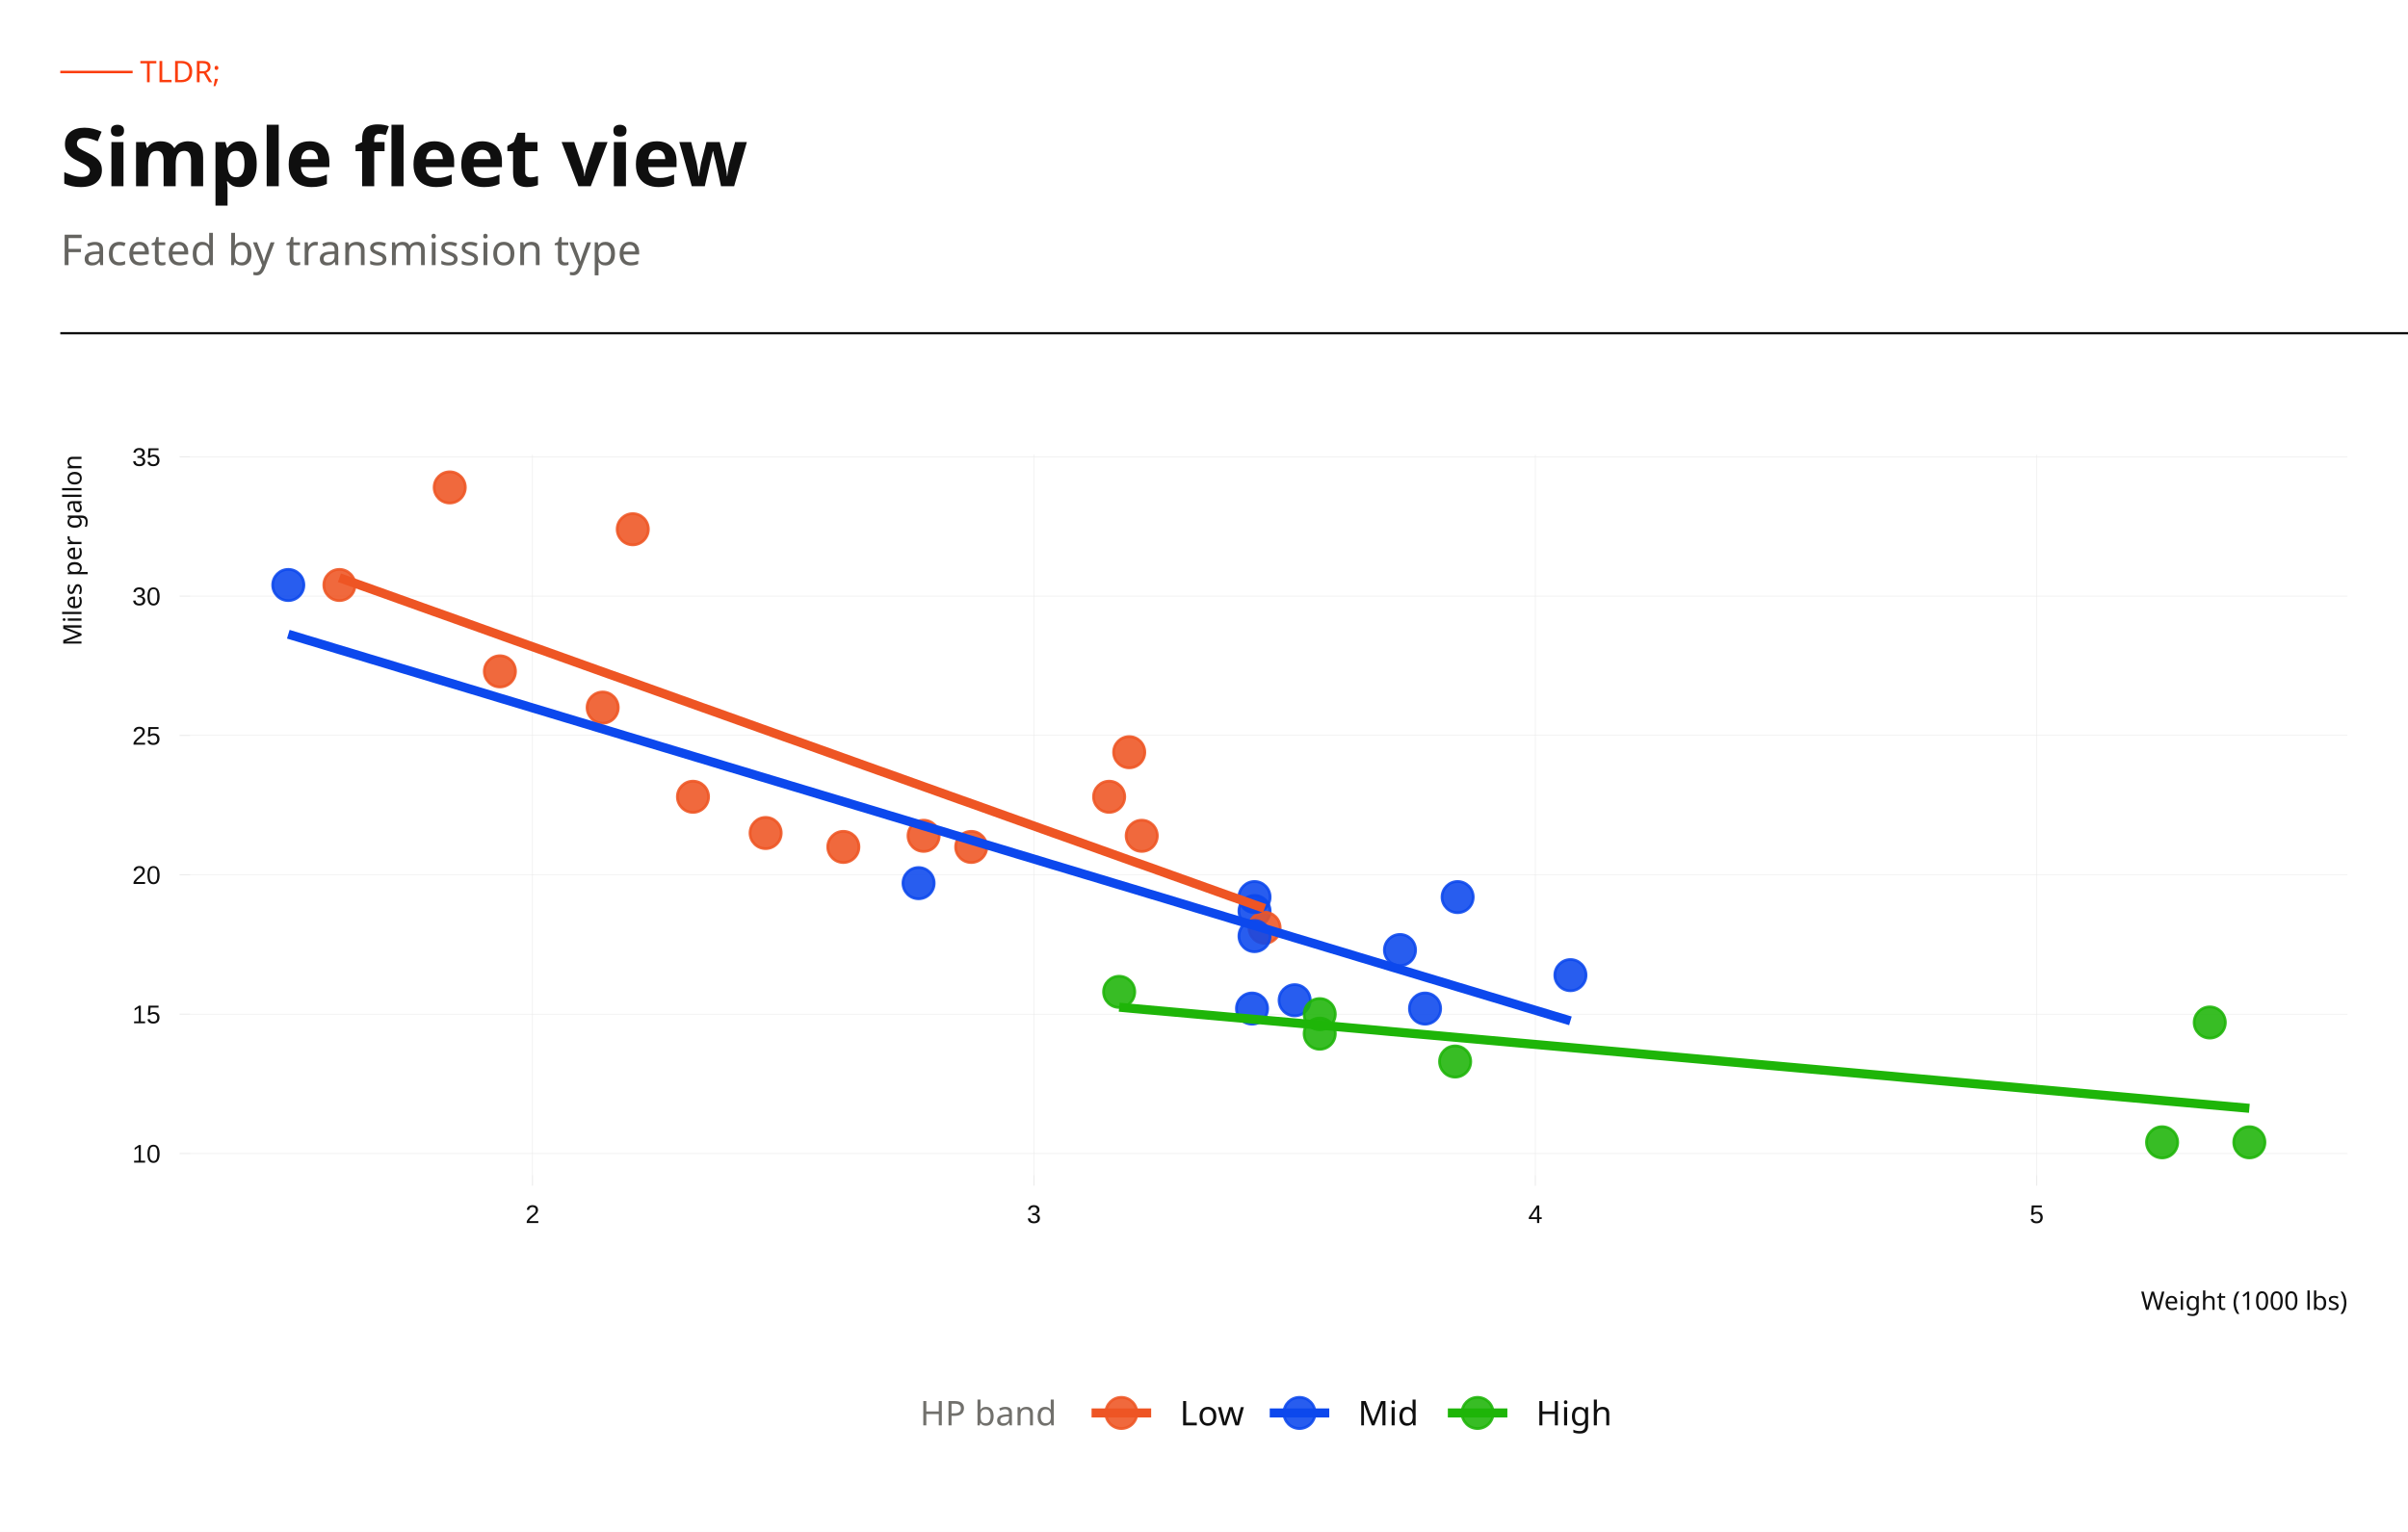
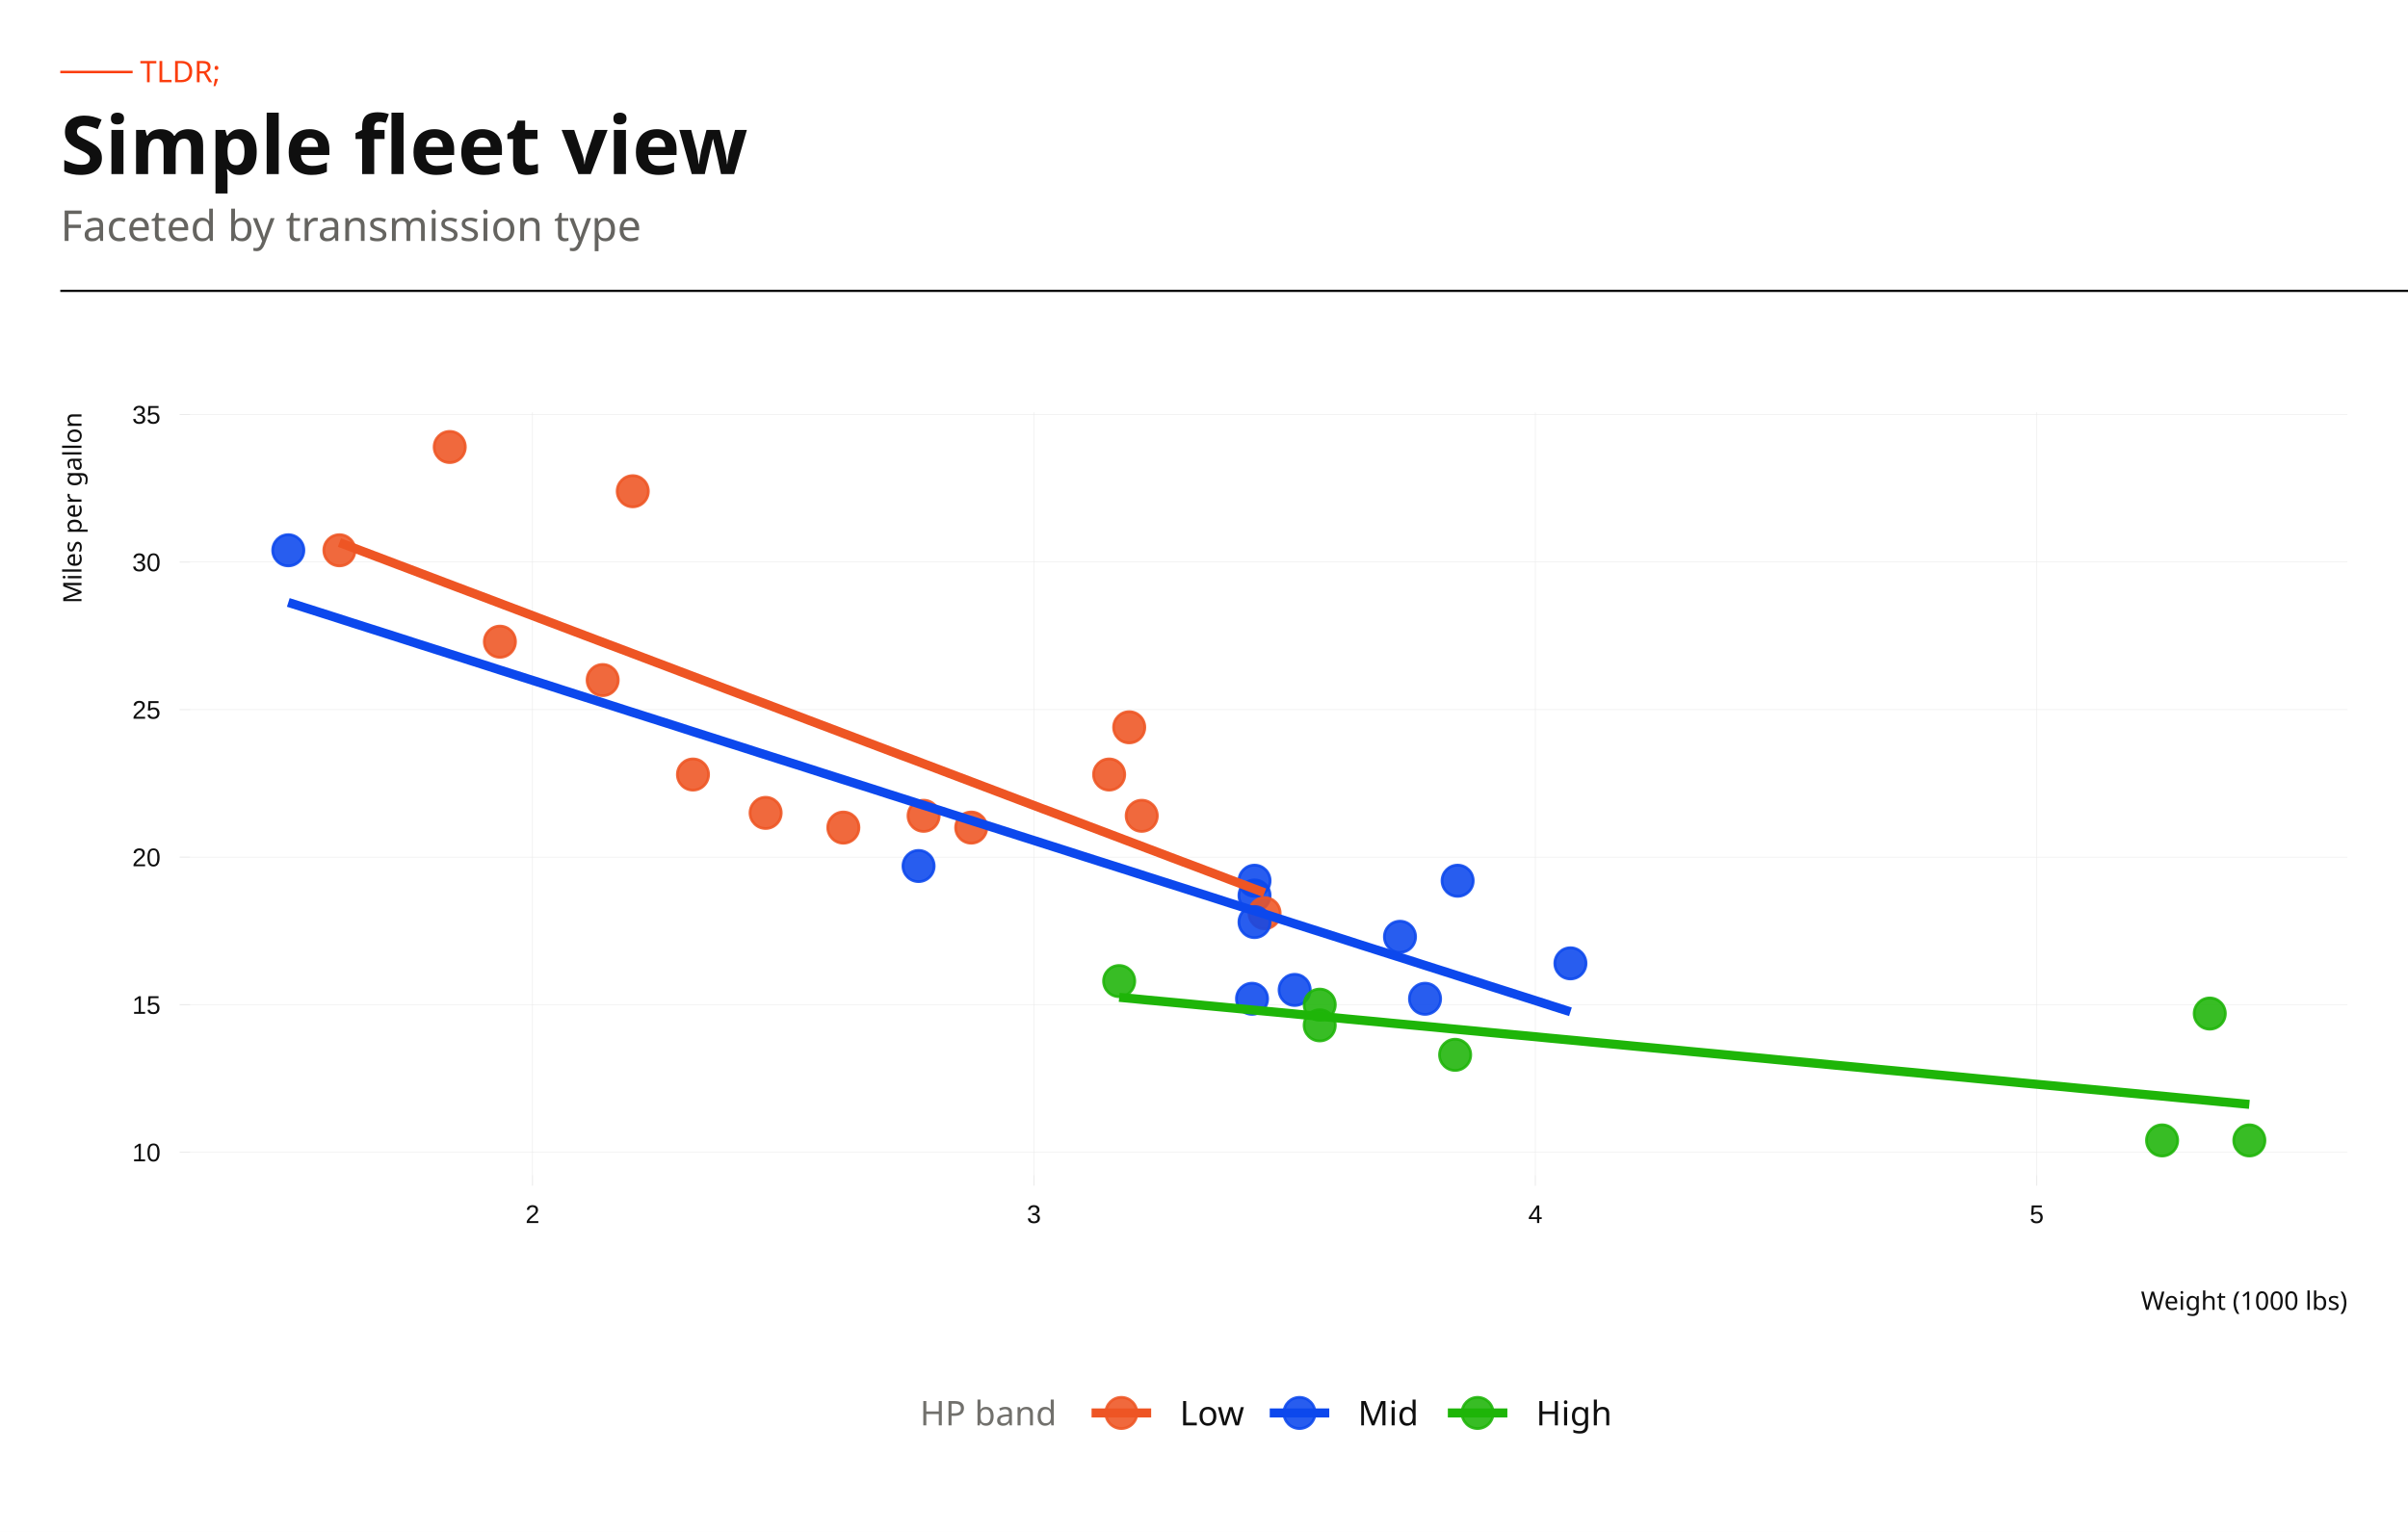
<svg xmlns="http://www.w3.org/2000/svg" width="396.00pt" height="252.00pt" viewBox="0 0 396.00 252.00">
  <g class="svglite">
    <defs>
      <style type="text/css">
    .svglite line, .svglite polyline, .svglite polygon, .svglite path, .svglite rect, .svglite circle {
      fill: none;
      stroke: #000000;
      stroke-linecap: round;
      stroke-linejoin: round;
      stroke-miterlimit: 10.00;
    }
    .svglite text {
      white-space: pre;
    }
    .svglite g.glyphgroup path {
      fill: inherit;
      stroke: none;
    }
  </style>
    </defs>
    <rect width="100%" height="100%" style="stroke: none; fill: none;" />
    <defs>
      <clipPath id="cpMC4wMHwzOTYuMDB8MC4wMHwyNTIuMDA=">
        <rect x="0.00" y="0.00" width="396.00" height="252.00" />
      </clipPath>
    </defs>
    <g clip-path="url(#cpMC4wMHwzOTYuMDB8MC4wMHwyNTIuMDA=)">
      <rect x="-0" y="0.00" width="396.00" height="252.00" style="stroke-width: 0.68; stroke: none; fill: #FFFFFF;" />
    </g>
    <defs>
-       <clipPath id="cpMzEuMjl8Mzg2LjA0fDc0LjgwfDE5My4zMA==">
-         <rect x="31.29" y="74.80" width="354.75" height="118.50" />
+       <clipPath id="cpMzEuMjl8Mzg2LjA0fDY3LjgyfDE5My4zMA==">
+         <rect x="31.29" y="67.82" width="354.75" height="125.48" />
      </clipPath>
    </defs>
-     <g clip-path="url(#cpMzEuMjl8Mzg2LjA0fDc0LjgwfDE5My4zMA==)">
-       <rect x="31.29" y="74.80" width="354.75" height="118.50" style="stroke-width: 0.68; stroke: none; fill: #FFFFFF;" />
-       <polyline points="31.29,189.75 386.04,189.75 " style="stroke-width: 0.085; stroke: #E8E8E8; stroke-linecap: butt;" />
-       <polyline points="31.29,166.83 386.04,166.83 " style="stroke-width: 0.085; stroke: #E8E8E8; stroke-linecap: butt;" />
-       <polyline points="31.29,143.91 386.04,143.91 " style="stroke-width: 0.085; stroke: #E8E8E8; stroke-linecap: butt;" />
-       <polyline points="31.29,120.98 386.04,120.98 " style="stroke-width: 0.085; stroke: #E8E8E8; stroke-linecap: butt;" />
-       <polyline points="31.29,98.06 386.04,98.06 " style="stroke-width: 0.085; stroke: #E8E8E8; stroke-linecap: butt;" />
-       <polyline points="31.29,75.14 386.04,75.14 " style="stroke-width: 0.085; stroke: #E8E8E8; stroke-linecap: butt;" />
-       <polyline points="87.57,193.30 87.57,74.80 " style="stroke-width: 0.085; stroke: #E8E8E8; stroke-linecap: butt;" />
-       <polyline points="170.03,193.30 170.03,74.80 " style="stroke-width: 0.085; stroke: #E8E8E8; stroke-linecap: butt;" />
-       <polyline points="252.49,193.30 252.49,74.80 " style="stroke-width: 0.085; stroke: #E8E8E8; stroke-linecap: butt;" />
-       <polyline points="334.95,193.30 334.95,74.80 " style="stroke-width: 0.085; stroke: #E8E8E8; stroke-linecap: butt;" />
-       <circle cx="138.69" cy="139.32" r="2.57" style="stroke-width: 0.45; stroke: #EE5524; stroke-opacity: 0.88; fill: #EE5524; fill-opacity: 0.88;" />
-       <circle cx="159.72" cy="139.32" r="2.57" style="stroke-width: 0.45; stroke: #EE5524; stroke-opacity: 0.88; fill: #EE5524; fill-opacity: 0.88;" />
-       <circle cx="113.96" cy="131.07" r="2.57" style="stroke-width: 0.45; stroke: #EE5524; stroke-opacity: 0.88; fill: #EE5524; fill-opacity: 0.88;" />
-       <circle cx="187.76" cy="137.49" r="2.57" style="stroke-width: 0.45; stroke: #EE5524; stroke-opacity: 0.88; fill: #EE5524; fill-opacity: 0.88;" />
-       <circle cx="206.31" cy="149.87" r="2.57" style="stroke-width: 0.45; stroke: #0C48ED; stroke-opacity: 0.88; fill: #0C48ED; fill-opacity: 0.88;" />
-       <circle cx="207.96" cy="152.62" r="2.57" style="stroke-width: 0.45; stroke: #EE5524; stroke-opacity: 0.88; fill: #EE5524; fill-opacity: 0.88;" />
-       <circle cx="217.03" cy="170.04" r="2.57" style="stroke-width: 0.45; stroke: #1EB508; stroke-opacity: 0.88; fill: #1EB508; fill-opacity: 0.88;" />
-       <circle cx="185.70" cy="123.74" r="2.57" style="stroke-width: 0.45; stroke: #EE5524; stroke-opacity: 0.88; fill: #EE5524; fill-opacity: 0.88;" />
-       <circle cx="182.40" cy="131.07" r="2.57" style="stroke-width: 0.45; stroke: #EE5524; stroke-opacity: 0.88; fill: #EE5524; fill-opacity: 0.88;" />
-       <circle cx="206.31" cy="147.57" r="2.57" style="stroke-width: 0.45; stroke: #0C48ED; stroke-opacity: 0.88; fill: #0C48ED; fill-opacity: 0.88;" />
-       <circle cx="206.31" cy="153.99" r="2.57" style="stroke-width: 0.45; stroke: #0C48ED; stroke-opacity: 0.88; fill: #0C48ED; fill-opacity: 0.88;" />
-       <circle cx="258.26" cy="160.41" r="2.57" style="stroke-width: 0.45; stroke: #0C48ED; stroke-opacity: 0.88; fill: #0C48ED; fill-opacity: 0.88;" />
-       <circle cx="230.23" cy="156.28" r="2.57" style="stroke-width: 0.45; stroke: #0C48ED; stroke-opacity: 0.88; fill: #0C48ED; fill-opacity: 0.88;" />
-       <circle cx="234.35" cy="165.91" r="2.57" style="stroke-width: 0.45; stroke: #0C48ED; stroke-opacity: 0.88; fill: #0C48ED; fill-opacity: 0.88;" />
-       <circle cx="355.56" cy="187.91" r="2.57" style="stroke-width: 0.45; stroke: #1EB508; stroke-opacity: 0.88; fill: #1EB508; fill-opacity: 0.88;" />
-       <circle cx="369.91" cy="187.91" r="2.57" style="stroke-width: 0.45; stroke: #1EB508; stroke-opacity: 0.88; fill: #1EB508; fill-opacity: 0.88;" />
-       <circle cx="363.40" cy="168.20" r="2.57" style="stroke-width: 0.45; stroke: #1EB508; stroke-opacity: 0.88; fill: #1EB508; fill-opacity: 0.88;" />
-       <circle cx="104.06" cy="87.06" r="2.57" style="stroke-width: 0.45; stroke: #EE5524; stroke-opacity: 0.88; fill: #EE5524; fill-opacity: 0.88;" />
-       <circle cx="55.82" cy="96.23" r="2.57" style="stroke-width: 0.45; stroke: #EE5524; stroke-opacity: 0.88; fill: #EE5524; fill-opacity: 0.88;" />
-       <circle cx="73.96" cy="80.18" r="2.57" style="stroke-width: 0.45; stroke: #EE5524; stroke-opacity: 0.88; fill: #EE5524; fill-opacity: 0.88;" />
-       <circle cx="125.91" cy="137.03" r="2.57" style="stroke-width: 0.45; stroke: #EE5524; stroke-opacity: 0.88; fill: #EE5524; fill-opacity: 0.88;" />
-       <circle cx="212.91" cy="164.54" r="2.57" style="stroke-width: 0.45; stroke: #0C48ED; stroke-opacity: 0.88; fill: #0C48ED; fill-opacity: 0.88;" />
-       <circle cx="205.90" cy="165.91" r="2.57" style="stroke-width: 0.45; stroke: #0C48ED; stroke-opacity: 0.88; fill: #0C48ED; fill-opacity: 0.88;" />
-       <circle cx="239.30" cy="174.62" r="2.57" style="stroke-width: 0.45; stroke: #1EB508; stroke-opacity: 0.88; fill: #1EB508; fill-opacity: 0.88;" />
-       <circle cx="239.71" cy="147.57" r="2.57" style="stroke-width: 0.45; stroke: #0C48ED; stroke-opacity: 0.88; fill: #0C48ED; fill-opacity: 0.88;" />
-       <circle cx="82.21" cy="110.44" r="2.57" style="stroke-width: 0.45; stroke: #EE5524; stroke-opacity: 0.88; fill: #EE5524; fill-opacity: 0.88;" />
-       <circle cx="99.11" cy="116.40" r="2.57" style="stroke-width: 0.45; stroke: #EE5524; stroke-opacity: 0.88; fill: #EE5524; fill-opacity: 0.88;" />
-       <circle cx="47.41" cy="96.23" r="2.57" style="stroke-width: 0.45; stroke: #0C48ED; stroke-opacity: 0.88; fill: #0C48ED; fill-opacity: 0.88;" />
-       <circle cx="184.05" cy="163.16" r="2.57" style="stroke-width: 0.45; stroke: #1EB508; stroke-opacity: 0.88; fill: #1EB508; fill-opacity: 0.88;" />
-       <circle cx="151.06" cy="145.28" r="2.57" style="stroke-width: 0.45; stroke: #0C48ED; stroke-opacity: 0.88; fill: #0C48ED; fill-opacity: 0.88;" />
-       <circle cx="217.03" cy="166.83" r="2.57" style="stroke-width: 0.45; stroke: #1EB508; stroke-opacity: 0.88; fill: #1EB508; fill-opacity: 0.88;" />
-       <circle cx="151.89" cy="137.49" r="2.57" style="stroke-width: 0.45; stroke: #EE5524; stroke-opacity: 0.88; fill: #EE5524; fill-opacity: 0.88;" />
-       <polyline points="55.82,95.04 57.75,95.73 59.67,96.41 61.60,97.10 63.53,97.79 65.45,98.48 67.38,99.17 69.30,99.86 71.23,100.55 73.15,101.23 75.08,101.92 77.01,102.61 78.93,103.30 80.86,103.99 82.78,104.68 84.71,105.37 86.64,106.06 88.56,106.74 90.49,107.43 92.41,108.12 94.34,108.81 96.26,109.50 98.19,110.19 100.12,110.88 102.04,111.56 103.97,112.25 105.89,112.94 107.82,113.63 109.75,114.32 111.67,115.01 113.60,115.70 115.52,116.39 117.45,117.07 119.37,117.76 121.30,118.45 123.23,119.14 125.15,119.83 127.08,120.52 129.00,121.21 130.93,121.89 132.85,122.58 134.78,123.27 136.71,123.96 138.63,124.65 140.56,125.34 142.48,126.03 144.41,126.72 146.34,127.40 148.26,128.09 150.19,128.78 152.11,129.47 154.04,130.16 155.96,130.85 157.89,131.54 159.82,132.22 161.74,132.91 163.67,133.60 165.59,134.29 167.52,134.98 169.45,135.67 171.37,136.36 173.30,137.05 175.22,137.73 177.15,138.42 179.07,139.11 181.00,139.80 182.93,140.49 184.85,141.18 186.78,141.87 188.70,142.55 190.63,143.24 192.55,143.93 194.48,144.62 196.41,145.31 198.33,146.00 200.26,146.69 202.18,147.38 204.11,148.06 206.04,148.75 207.96,149.44 " style="stroke-width: 1.49; stroke: #EE5524; stroke-linecap: butt;" />
-       <polyline points="47.41,104.33 50.08,105.14 52.75,105.94 55.42,106.75 58.09,107.55 60.76,108.36 63.43,109.16 66.09,109.97 68.76,110.77 71.43,111.58 74.10,112.38 76.77,113.19 79.44,113.99 82.11,114.80 84.78,115.60 87.45,116.41 90.12,117.21 92.78,118.02 95.45,118.82 98.12,119.63 100.79,120.43 103.46,121.24 106.13,122.04 108.80,122.85 111.47,123.65 114.14,124.46 116.81,125.26 119.47,126.07 122.14,126.87 124.81,127.68 127.48,128.48 130.15,129.29 132.82,130.09 135.49,130.90 138.16,131.70 140.83,132.51 143.50,133.31 146.16,134.12 148.83,134.92 151.50,135.73 154.17,136.53 156.84,137.34 159.51,138.14 162.18,138.95 164.85,139.75 167.52,140.56 170.19,141.36 172.85,142.17 175.52,142.97 178.19,143.78 180.86,144.58 183.53,145.39 186.20,146.19 188.87,147.00 191.54,147.80 194.21,148.61 196.87,149.42 199.54,150.22 202.21,151.03 204.88,151.83 207.55,152.64 210.22,153.44 212.89,154.25 215.56,155.05 218.23,155.86 220.90,156.66 223.56,157.47 226.23,158.27 228.90,159.08 231.57,159.88 234.24,160.69 236.91,161.49 239.58,162.30 242.25,163.10 244.92,163.91 247.59,164.71 250.25,165.52 252.92,166.32 255.59,167.13 258.26,167.93 " style="stroke-width: 1.49; stroke: #0C48ED; stroke-linecap: butt;" />
-       <polyline points="184.05,165.68 186.40,165.90 188.75,166.11 191.11,166.32 193.46,166.53 195.81,166.74 198.16,166.95 200.52,167.16 202.87,167.37 205.22,167.58 207.57,167.79 209.93,168.00 212.28,168.21 214.63,168.42 216.99,168.63 219.34,168.84 221.69,169.05 224.04,169.26 226.40,169.47 228.75,169.69 231.10,169.90 233.45,170.11 235.81,170.32 238.16,170.53 240.51,170.74 242.87,170.95 245.22,171.16 247.57,171.37 249.92,171.58 252.28,171.79 254.63,172.00 256.98,172.21 259.33,172.42 261.69,172.63 264.04,172.84 266.39,173.05 268.75,173.26 271.10,173.48 273.45,173.69 275.80,173.90 278.16,174.11 280.51,174.32 282.86,174.53 285.21,174.74 287.57,174.95 289.92,175.16 292.27,175.37 294.63,175.58 296.98,175.79 299.33,176.00 301.68,176.21 304.04,176.42 306.39,176.63 308.74,176.84 311.09,177.05 313.45,177.27 315.80,177.48 318.15,177.69 320.51,177.90 322.86,178.11 325.21,178.32 327.56,178.53 329.92,178.74 332.27,178.95 334.62,179.16 336.97,179.37 339.33,179.58 341.68,179.79 344.03,180.00 346.39,180.21 348.74,180.42 351.09,180.63 353.44,180.84 355.80,181.06 358.15,181.27 360.50,181.48 362.85,181.69 365.21,181.90 367.56,182.11 369.91,182.32 " style="stroke-width: 1.49; stroke: #1EB508; stroke-linecap: butt;" />
+     <g clip-path="url(#cpMzEuMjl8Mzg2LjA0fDY3LjgyfDE5My4zMA==)">
+       <rect x="31.29" y="67.82" width="354.75" height="125.48" style="stroke-width: 0.68; stroke: none; fill: #FFFFFF;" />
+       <polyline points="31.29,189.54 386.04,189.54 " style="stroke-width: 0.085; stroke: #E8E8E8; stroke-linecap: butt;" />
+       <polyline points="31.29,165.27 386.04,165.27 " style="stroke-width: 0.085; stroke: #E8E8E8; stroke-linecap: butt;" />
+       <polyline points="31.29,141.00 386.04,141.00 " style="stroke-width: 0.085; stroke: #E8E8E8; stroke-linecap: butt;" />
+       <polyline points="31.29,116.73 386.04,116.73 " style="stroke-width: 0.085; stroke: #E8E8E8; stroke-linecap: butt;" />
+       <polyline points="31.29,92.46 386.04,92.46 " style="stroke-width: 0.085; stroke: #E8E8E8; stroke-linecap: butt;" />
+       <polyline points="31.29,68.19 386.04,68.19 " style="stroke-width: 0.085; stroke: #E8E8E8; stroke-linecap: butt;" />
+       <polyline points="87.57,193.30 87.57,67.82 " style="stroke-width: 0.085; stroke: #E8E8E8; stroke-linecap: butt;" />
+       <polyline points="170.03,193.30 170.03,67.82 " style="stroke-width: 0.085; stroke: #E8E8E8; stroke-linecap: butt;" />
+       <polyline points="252.49,193.30 252.49,67.82 " style="stroke-width: 0.085; stroke: #E8E8E8; stroke-linecap: butt;" />
+       <polyline points="334.95,193.30 334.95,67.82 " style="stroke-width: 0.085; stroke: #E8E8E8; stroke-linecap: butt;" />
+       <circle cx="138.69" cy="136.14" r="2.57" style="stroke-width: 0.45; stroke: #EE5524; stroke-opacity: 0.88; fill: #EE5524; fill-opacity: 0.88;" />
+       <circle cx="159.72" cy="136.14" r="2.57" style="stroke-width: 0.45; stroke: #EE5524; stroke-opacity: 0.88; fill: #EE5524; fill-opacity: 0.88;" />
+       <circle cx="113.96" cy="127.41" r="2.57" style="stroke-width: 0.45; stroke: #EE5524; stroke-opacity: 0.88; fill: #EE5524; fill-opacity: 0.88;" />
+       <circle cx="187.76" cy="134.20" r="2.57" style="stroke-width: 0.45; stroke: #EE5524; stroke-opacity: 0.88; fill: #EE5524; fill-opacity: 0.88;" />
+       <circle cx="206.31" cy="147.31" r="2.57" style="stroke-width: 0.45; stroke: #0C48ED; stroke-opacity: 0.88; fill: #0C48ED; fill-opacity: 0.88;" />
+       <circle cx="207.96" cy="150.22" r="2.57" style="stroke-width: 0.45; stroke: #EE5524; stroke-opacity: 0.88; fill: #EE5524; fill-opacity: 0.88;" />
+       <circle cx="217.03" cy="168.67" r="2.57" style="stroke-width: 0.45; stroke: #1EB508; stroke-opacity: 0.88; fill: #1EB508; fill-opacity: 0.88;" />
+       <circle cx="185.70" cy="119.64" r="2.57" style="stroke-width: 0.45; stroke: #EE5524; stroke-opacity: 0.88; fill: #EE5524; fill-opacity: 0.88;" />
+       <circle cx="182.40" cy="127.41" r="2.57" style="stroke-width: 0.45; stroke: #EE5524; stroke-opacity: 0.88; fill: #EE5524; fill-opacity: 0.88;" />
+       <circle cx="206.31" cy="144.88" r="2.57" style="stroke-width: 0.45; stroke: #0C48ED; stroke-opacity: 0.88; fill: #0C48ED; fill-opacity: 0.88;" />
+       <circle cx="206.31" cy="151.68" r="2.57" style="stroke-width: 0.45; stroke: #0C48ED; stroke-opacity: 0.88; fill: #0C48ED; fill-opacity: 0.88;" />
+       <circle cx="258.26" cy="158.47" r="2.57" style="stroke-width: 0.45; stroke: #0C48ED; stroke-opacity: 0.88; fill: #0C48ED; fill-opacity: 0.88;" />
+       <circle cx="230.23" cy="154.10" r="2.57" style="stroke-width: 0.45; stroke: #0C48ED; stroke-opacity: 0.88; fill: #0C48ED; fill-opacity: 0.88;" />
+       <circle cx="234.35" cy="164.30" r="2.57" style="stroke-width: 0.45; stroke: #0C48ED; stroke-opacity: 0.88; fill: #0C48ED; fill-opacity: 0.88;" />
+       <circle cx="355.56" cy="187.60" r="2.57" style="stroke-width: 0.45; stroke: #1EB508; stroke-opacity: 0.88; fill: #1EB508; fill-opacity: 0.88;" />
+       <circle cx="369.91" cy="187.60" r="2.57" style="stroke-width: 0.45; stroke: #1EB508; stroke-opacity: 0.88; fill: #1EB508; fill-opacity: 0.88;" />
+       <circle cx="363.40" cy="166.73" r="2.57" style="stroke-width: 0.45; stroke: #1EB508; stroke-opacity: 0.88; fill: #1EB508; fill-opacity: 0.88;" />
+       <circle cx="104.06" cy="80.81" r="2.57" style="stroke-width: 0.45; stroke: #EE5524; stroke-opacity: 0.88; fill: #EE5524; fill-opacity: 0.88;" />
+       <circle cx="55.82" cy="90.52" r="2.57" style="stroke-width: 0.45; stroke: #EE5524; stroke-opacity: 0.88; fill: #EE5524; fill-opacity: 0.88;" />
+       <circle cx="73.96" cy="73.53" r="2.57" style="stroke-width: 0.45; stroke: #EE5524; stroke-opacity: 0.88; fill: #EE5524; fill-opacity: 0.88;" />
+       <circle cx="125.91" cy="133.72" r="2.57" style="stroke-width: 0.45; stroke: #EE5524; stroke-opacity: 0.88; fill: #EE5524; fill-opacity: 0.88;" />
+       <circle cx="212.91" cy="162.84" r="2.57" style="stroke-width: 0.45; stroke: #0C48ED; stroke-opacity: 0.88; fill: #0C48ED; fill-opacity: 0.88;" />
+       <circle cx="205.90" cy="164.30" r="2.57" style="stroke-width: 0.45; stroke: #0C48ED; stroke-opacity: 0.88; fill: #0C48ED; fill-opacity: 0.88;" />
+       <circle cx="239.30" cy="173.52" r="2.57" style="stroke-width: 0.45; stroke: #1EB508; stroke-opacity: 0.88; fill: #1EB508; fill-opacity: 0.88;" />
+       <circle cx="239.71" cy="144.88" r="2.57" style="stroke-width: 0.45; stroke: #0C48ED; stroke-opacity: 0.88; fill: #0C48ED; fill-opacity: 0.88;" />
+       <circle cx="82.21" cy="105.56" r="2.57" style="stroke-width: 0.45; stroke: #EE5524; stroke-opacity: 0.88; fill: #EE5524; fill-opacity: 0.88;" />
+       <circle cx="99.11" cy="111.87" r="2.57" style="stroke-width: 0.45; stroke: #EE5524; stroke-opacity: 0.88; fill: #EE5524; fill-opacity: 0.88;" />
+       <circle cx="47.41" cy="90.52" r="2.57" style="stroke-width: 0.45; stroke: #0C48ED; stroke-opacity: 0.88; fill: #0C48ED; fill-opacity: 0.88;" />
+       <circle cx="184.05" cy="161.39" r="2.57" style="stroke-width: 0.45; stroke: #1EB508; stroke-opacity: 0.88; fill: #1EB508; fill-opacity: 0.88;" />
+       <circle cx="151.06" cy="142.46" r="2.57" style="stroke-width: 0.45; stroke: #0C48ED; stroke-opacity: 0.88; fill: #0C48ED; fill-opacity: 0.88;" />
+       <circle cx="217.03" cy="165.27" r="2.57" style="stroke-width: 0.45; stroke: #1EB508; stroke-opacity: 0.88; fill: #1EB508; fill-opacity: 0.88;" />
+       <circle cx="151.89" cy="134.20" r="2.57" style="stroke-width: 0.45; stroke: #EE5524; stroke-opacity: 0.88; fill: #EE5524; fill-opacity: 0.88;" />
+       <polyline points="55.82,89.25 57.75,89.98 59.67,90.71 61.60,91.44 63.53,92.17 65.45,92.90 67.38,93.63 69.30,94.36 71.23,95.09 73.15,95.82 75.08,96.55 77.01,97.28 78.93,98.00 80.86,98.73 82.78,99.46 84.71,100.19 86.64,100.92 88.56,101.65 90.49,102.38 92.41,103.11 94.34,103.84 96.26,104.57 98.19,105.30 100.12,106.03 102.04,106.75 103.97,107.48 105.89,108.21 107.82,108.94 109.75,109.67 111.67,110.40 113.60,111.13 115.52,111.86 117.45,112.59 119.37,113.32 121.30,114.05 123.23,114.78 125.15,115.50 127.08,116.23 129.00,116.96 130.93,117.69 132.85,118.42 134.78,119.15 136.71,119.88 138.63,120.61 140.56,121.34 142.48,122.07 144.41,122.80 146.34,123.53 148.26,124.26 150.19,124.98 152.11,125.71 154.04,126.44 155.96,127.17 157.89,127.90 159.82,128.63 161.74,129.36 163.67,130.09 165.59,130.82 167.52,131.55 169.45,132.28 171.37,133.01 173.30,133.73 175.22,134.46 177.15,135.19 179.07,135.92 181.00,136.65 182.93,137.38 184.85,138.11 186.78,138.84 188.70,139.57 190.63,140.30 192.55,141.03 194.48,141.76 196.41,142.48 198.33,143.21 200.26,143.94 202.18,144.67 204.11,145.40 206.04,146.13 207.96,146.86 " style="stroke-width: 1.49; stroke: #EE5524; stroke-linecap: butt;" />
+       <polyline points="47.41,99.10 50.08,99.95 52.75,100.80 55.42,101.65 58.09,102.51 60.76,103.36 63.43,104.21 66.09,105.06 68.76,105.92 71.43,106.77 74.10,107.62 76.77,108.47 79.44,109.32 82.11,110.18 84.78,111.03 87.45,111.88 90.12,112.73 92.78,113.59 95.45,114.44 98.12,115.29 100.79,116.14 103.46,117.00 106.13,117.85 108.80,118.70 111.47,119.55 114.14,120.41 116.81,121.26 119.47,122.11 122.14,122.96 124.81,123.82 127.48,124.67 130.15,125.52 132.82,126.37 135.49,127.23 138.16,128.08 140.83,128.93 143.50,129.78 146.16,130.64 148.83,131.49 151.50,132.34 154.17,133.19 156.84,134.05 159.51,134.90 162.18,135.75 164.85,136.60 167.52,137.46 170.19,138.31 172.85,139.16 175.52,140.01 178.19,140.87 180.86,141.72 183.53,142.57 186.20,143.42 188.87,144.28 191.54,145.13 194.21,145.98 196.87,146.83 199.54,147.68 202.21,148.54 204.88,149.39 207.55,150.24 210.22,151.09 212.89,151.95 215.56,152.80 218.23,153.65 220.90,154.50 223.56,155.36 226.23,156.21 228.90,157.06 231.57,157.91 234.24,158.77 236.91,159.62 239.58,160.47 242.25,161.32 244.92,162.18 247.59,163.03 250.25,163.88 252.92,164.73 255.59,165.59 258.26,166.44 " style="stroke-width: 1.49; stroke: #0C48ED; stroke-linecap: butt;" />
+       <polyline points="184.05,164.06 186.40,164.28 188.75,164.51 191.11,164.73 193.46,164.95 195.81,165.17 198.16,165.40 200.52,165.62 202.87,165.84 205.22,166.07 207.57,166.29 209.93,166.51 212.28,166.73 214.63,166.96 216.99,167.18 219.34,167.40 221.69,167.63 224.04,167.85 226.40,168.07 228.75,168.30 231.10,168.52 233.45,168.74 235.81,168.96 238.16,169.19 240.51,169.41 242.87,169.63 245.22,169.86 247.57,170.08 249.92,170.30 252.28,170.52 254.63,170.75 256.98,170.97 259.33,171.19 261.69,171.42 264.04,171.64 266.39,171.86 268.75,172.09 271.10,172.31 273.45,172.53 275.80,172.75 278.16,172.98 280.51,173.20 282.86,173.42 285.21,173.65 287.57,173.87 289.92,174.09 292.27,174.32 294.63,174.54 296.98,174.76 299.33,174.98 301.68,175.21 304.04,175.43 306.39,175.65 308.74,175.88 311.09,176.10 313.45,176.32 315.80,176.54 318.15,176.77 320.51,176.99 322.86,177.21 325.21,177.44 327.56,177.66 329.92,177.88 332.27,178.11 334.62,178.33 336.97,178.55 339.33,178.77 341.68,179.00 344.03,179.22 346.39,179.44 348.74,179.67 351.09,179.89 353.44,180.11 355.80,180.33 358.15,180.56 360.50,180.78 362.85,181.00 365.21,181.23 367.56,181.45 369.91,181.67 " style="stroke-width: 1.49; stroke: #1EB508; stroke-linecap: butt;" />
    </g>
    <g clip-path="url(#cpMC4wMHwzOTYuMDB8MC4wMHwyNTIuMDA=)">
-       <text x="26.41" y="191.25" text-anchor="end" style="font-size: 4.20px;fill: #0F0F0F; font-family: &quot;Arial&quot;;" textLength="4.66px" lengthAdjust="spacingAndGlyphs">10</text>
-       <text x="26.41" y="168.33" text-anchor="end" style="font-size: 4.20px;fill: #0F0F0F; font-family: &quot;Arial&quot;;" textLength="4.66px" lengthAdjust="spacingAndGlyphs">15</text>
-       <text x="26.41" y="145.41" text-anchor="end" style="font-size: 4.20px;fill: #0F0F0F; font-family: &quot;Arial&quot;;" textLength="4.66px" lengthAdjust="spacingAndGlyphs">20</text>
-       <text x="26.41" y="122.49" text-anchor="end" style="font-size: 4.20px;fill: #0F0F0F; font-family: &quot;Arial&quot;;" textLength="4.66px" lengthAdjust="spacingAndGlyphs">25</text>
-       <text x="26.41" y="99.56" text-anchor="end" style="font-size: 4.20px;fill: #0F0F0F; font-family: &quot;Arial&quot;;" textLength="4.66px" lengthAdjust="spacingAndGlyphs">30</text>
-       <text x="26.41" y="76.64" text-anchor="end" style="font-size: 4.20px;fill: #0F0F0F; font-family: &quot;Arial&quot;;" textLength="4.66px" lengthAdjust="spacingAndGlyphs">35</text>
-       <polyline points="29.54,189.75 31.29,189.75 " style="stroke-width: 0.15; stroke: #E8E8E8; stroke-linecap: butt;" />
-       <polyline points="29.54,166.83 31.29,166.83 " style="stroke-width: 0.15; stroke: #E8E8E8; stroke-linecap: butt;" />
-       <polyline points="29.54,143.91 31.29,143.91 " style="stroke-width: 0.15; stroke: #E8E8E8; stroke-linecap: butt;" />
-       <polyline points="29.54,120.98 31.29,120.98 " style="stroke-width: 0.15; stroke: #E8E8E8; stroke-linecap: butt;" />
-       <polyline points="29.54,98.06 31.29,98.06 " style="stroke-width: 0.15; stroke: #E8E8E8; stroke-linecap: butt;" />
-       <polyline points="29.54,75.14 31.29,75.14 " style="stroke-width: 0.15; stroke: #E8E8E8; stroke-linecap: butt;" />
+       <text x="26.41" y="191.04" text-anchor="end" style="font-size: 4.20px;fill: #0F0F0F; font-family: &quot;Arial&quot;;" textLength="4.66px" lengthAdjust="spacingAndGlyphs">10</text>
+       <text x="26.41" y="166.77" text-anchor="end" style="font-size: 4.20px;fill: #0F0F0F; font-family: &quot;Arial&quot;;" textLength="4.66px" lengthAdjust="spacingAndGlyphs">15</text>
+       <text x="26.41" y="142.50" text-anchor="end" style="font-size: 4.20px;fill: #0F0F0F; font-family: &quot;Arial&quot;;" textLength="4.66px" lengthAdjust="spacingAndGlyphs">20</text>
+       <text x="26.41" y="118.23" text-anchor="end" style="font-size: 4.20px;fill: #0F0F0F; font-family: &quot;Arial&quot;;" textLength="4.66px" lengthAdjust="spacingAndGlyphs">25</text>
+       <text x="26.41" y="93.96" text-anchor="end" style="font-size: 4.20px;fill: #0F0F0F; font-family: &quot;Arial&quot;;" textLength="4.66px" lengthAdjust="spacingAndGlyphs">30</text>
+       <text x="26.41" y="69.69" text-anchor="end" style="font-size: 4.20px;fill: #0F0F0F; font-family: &quot;Arial&quot;;" textLength="4.66px" lengthAdjust="spacingAndGlyphs">35</text>
+       <polyline points="29.54,189.54 31.29,189.54 " style="stroke-width: 0.15; stroke: #E8E8E8; stroke-linecap: butt;" />
+       <polyline points="29.54,165.27 31.29,165.27 " style="stroke-width: 0.15; stroke: #E8E8E8; stroke-linecap: butt;" />
+       <polyline points="29.54,141.00 31.29,141.00 " style="stroke-width: 0.15; stroke: #E8E8E8; stroke-linecap: butt;" />
+       <polyline points="29.54,116.73 31.29,116.73 " style="stroke-width: 0.15; stroke: #E8E8E8; stroke-linecap: butt;" />
+       <polyline points="29.54,92.46 31.29,92.46 " style="stroke-width: 0.15; stroke: #E8E8E8; stroke-linecap: butt;" />
+       <polyline points="29.54,68.19 31.29,68.19 " style="stroke-width: 0.15; stroke: #E8E8E8; stroke-linecap: butt;" />
      <polyline points="87.57,195.04 87.57,193.30 " style="stroke-width: 0.15; stroke: #E8E8E8; stroke-linecap: butt;" />
      <polyline points="170.03,195.04 170.03,193.30 " style="stroke-width: 0.15; stroke: #E8E8E8; stroke-linecap: butt;" />
      <polyline points="252.49,195.04 252.49,193.30 " style="stroke-width: 0.15; stroke: #E8E8E8; stroke-linecap: butt;" />
      <polyline points="334.95,195.04 334.95,193.30 " style="stroke-width: 0.15; stroke: #E8E8E8; stroke-linecap: butt;" />
      <text x="87.57" y="201.19" text-anchor="middle" style="font-size: 4.20px;fill: #0F0F0F; font-family: &quot;Arial&quot;;" textLength="2.33px" lengthAdjust="spacingAndGlyphs">2</text>
      <text x="170.03" y="201.19" text-anchor="middle" style="font-size: 4.20px;fill: #0F0F0F; font-family: &quot;Arial&quot;;" textLength="2.33px" lengthAdjust="spacingAndGlyphs">3</text>
      <text x="252.49" y="201.19" text-anchor="middle" style="font-size: 4.20px;fill: #0F0F0F; font-family: &quot;Arial&quot;;" textLength="2.33px" lengthAdjust="spacingAndGlyphs">4</text>
      <text x="334.95" y="201.19" text-anchor="middle" style="font-size: 4.20px;fill: #0F0F0F; font-family: &quot;Arial&quot;;" textLength="2.33px" lengthAdjust="spacingAndGlyphs">5</text>
      <text x="386.04" y="215.47" text-anchor="end" style="font-size: 4.20px; font-weight: 100;fill: #0F0F0F; font-family: &quot;JetBrains Mono&quot;;" textLength="42.77px" lengthAdjust="spacingAndGlyphs">Weight (1000 lbs)</text>
-       <text transform="translate(13.40,74.80) rotate(-90)" text-anchor="end" style="font-size: 4.20px; font-weight: 100;fill: #0F0F0F; font-family: &quot;JetBrains Mono&quot;;" textLength="40.25px" lengthAdjust="spacingAndGlyphs">Miles per gallon</text>
+       <text transform="translate(13.40,67.82) rotate(-90)" text-anchor="end" style="font-size: 4.20px; font-weight: 100;fill: #0F0F0F; font-family: &quot;JetBrains Mono&quot;;" textLength="40.25px" lengthAdjust="spacingAndGlyphs">Miles per gallon</text>
      <rect x="147.80" y="222.82" width="121.72" height="19.21" style="stroke-width: 0.75; stroke: none;" />
      <rect x="147.80" y="222.82" width="121.72" height="19.21" style="stroke-width: 0.68; stroke: none; fill: #FFFFFF;" />
      <text x="151.29" y="234.48" style="font-size: 5.60px;fill: #71706C; font-family: &quot;JetBrains Mono&quot;;" textLength="23.52px" lengthAdjust="spacingAndGlyphs">HP band</text>
      <rect x="178.29" y="226.31" width="12.24" height="12.24" style="stroke-width: 0.68; stroke: none; fill: #FFFFFF;" />
      <circle cx="184.41" cy="232.43" r="2.57" style="stroke-width: 0.45; stroke: #EE5524; stroke-opacity: 0.88; fill: #EE5524; fill-opacity: 0.88;" />
      <line x1="179.51" y1="232.43" x2="189.31" y2="232.43" style="stroke-width: 1.49; stroke: #EE5524; stroke-linecap: butt;" />
      <rect x="207.58" y="226.31" width="12.24" height="12.24" style="stroke-width: 0.68; stroke: none; fill: #FFFFFF;" />
      <circle cx="213.70" cy="232.43" r="2.57" style="stroke-width: 0.45; stroke: #0C48ED; stroke-opacity: 0.88; fill: #0C48ED; fill-opacity: 0.88;" />
      <line x1="208.81" y1="232.43" x2="218.60" y2="232.43" style="stroke-width: 1.49; stroke: #0C48ED; stroke-linecap: butt;" />
      <rect x="236.87" y="226.31" width="12.24" height="12.24" style="stroke-width: 0.68; stroke: none; fill: #FFFFFF;" />
      <circle cx="242.99" cy="232.43" r="2.57" style="stroke-width: 0.45; stroke: #1EB508; stroke-opacity: 0.88; fill: #1EB508; fill-opacity: 0.88;" />
      <line x1="238.10" y1="232.43" x2="247.89" y2="232.43" style="stroke-width: 1.49; stroke: #1EB508; stroke-linecap: butt;" />
      <text x="194.02" y="234.48" style="font-size: 5.60px;fill: #0F0F0F; font-family: &quot;JetBrains Mono&quot;;" textLength="10.08px" lengthAdjust="spacingAndGlyphs">Low</text>
      <text x="223.31" y="234.48" style="font-size: 5.60px;fill: #0F0F0F; font-family: &quot;JetBrains Mono&quot;;" textLength="10.08px" lengthAdjust="spacingAndGlyphs">Mid</text>
      <text x="252.60" y="234.48" style="font-size: 5.60px;fill: #0F0F0F; font-family: &quot;JetBrains Mono&quot;;" textLength="13.44px" lengthAdjust="spacingAndGlyphs">High</text>
-       <text x="9.96" y="43.61" style="font-size: 7.00px;fill: #656460; font-family: &quot;Satoshi&quot;;" textLength="88.41px" lengthAdjust="spacingAndGlyphs">Faceted by transmission type</text>
-       <text x="9.96" y="56.38" style="font-size: 4.55px;fill: #0F0F0F; font-family: &quot;JetBrains Mono&quot;;" textLength="1093.75px" lengthAdjust="spacingAndGlyphs">────────────────────────────────────────────────────────────────────────────────────────────────────────────────────────────────────────────────────────────────────────────────────────────────────────────────────────────────────────────────────────────────────────────────────────────────────────────────────────────────────────────────────────────────────────────────────────────────────────────────</text>
-       <text x="9.96" y="30.63" style="font-size: 13.30px; font-weight: 600;fill: #0F0F0F; font-family: &quot;Archivo&quot;;" textLength="102.08px" lengthAdjust="spacingAndGlyphs">Simple fleet view</text>
+       <text x="9.96" y="39.63" style="font-size: 7.00px;fill: #656460; font-family: &quot;Satoshi&quot;;" textLength="88.41px" lengthAdjust="spacingAndGlyphs">Faceted by transmission type</text>
+       <text x="9.96" y="49.41" style="font-size: 4.55px;fill: #0F0F0F; font-family: &quot;JetBrains Mono&quot;;" textLength="1093.75px" lengthAdjust="spacingAndGlyphs">────────────────────────────────────────────────────────────────────────────────────────────────────────────────────────────────────────────────────────────────────────────────────────────────────────────────────────────────────────────────────────────────────────────────────────────────────────────────────────────────────────────────────────────────────────────────────────────────────────────────</text>
+       <text x="9.96" y="28.64" style="font-size: 13.30px; font-weight: 600;fill: #0F0F0F; font-family: &quot;Archivo&quot;;" textLength="102.08px" lengthAdjust="spacingAndGlyphs">Simple fleet view</text>
      <text x="9.96" y="13.53" style="font-size: 4.90px;fill: #FB3D0E; font-family: &quot;JetBrains Mono&quot;;" textLength="29.38px" lengthAdjust="spacingAndGlyphs">──── TLDR;</text>
    </g>
  </g>
</svg>
